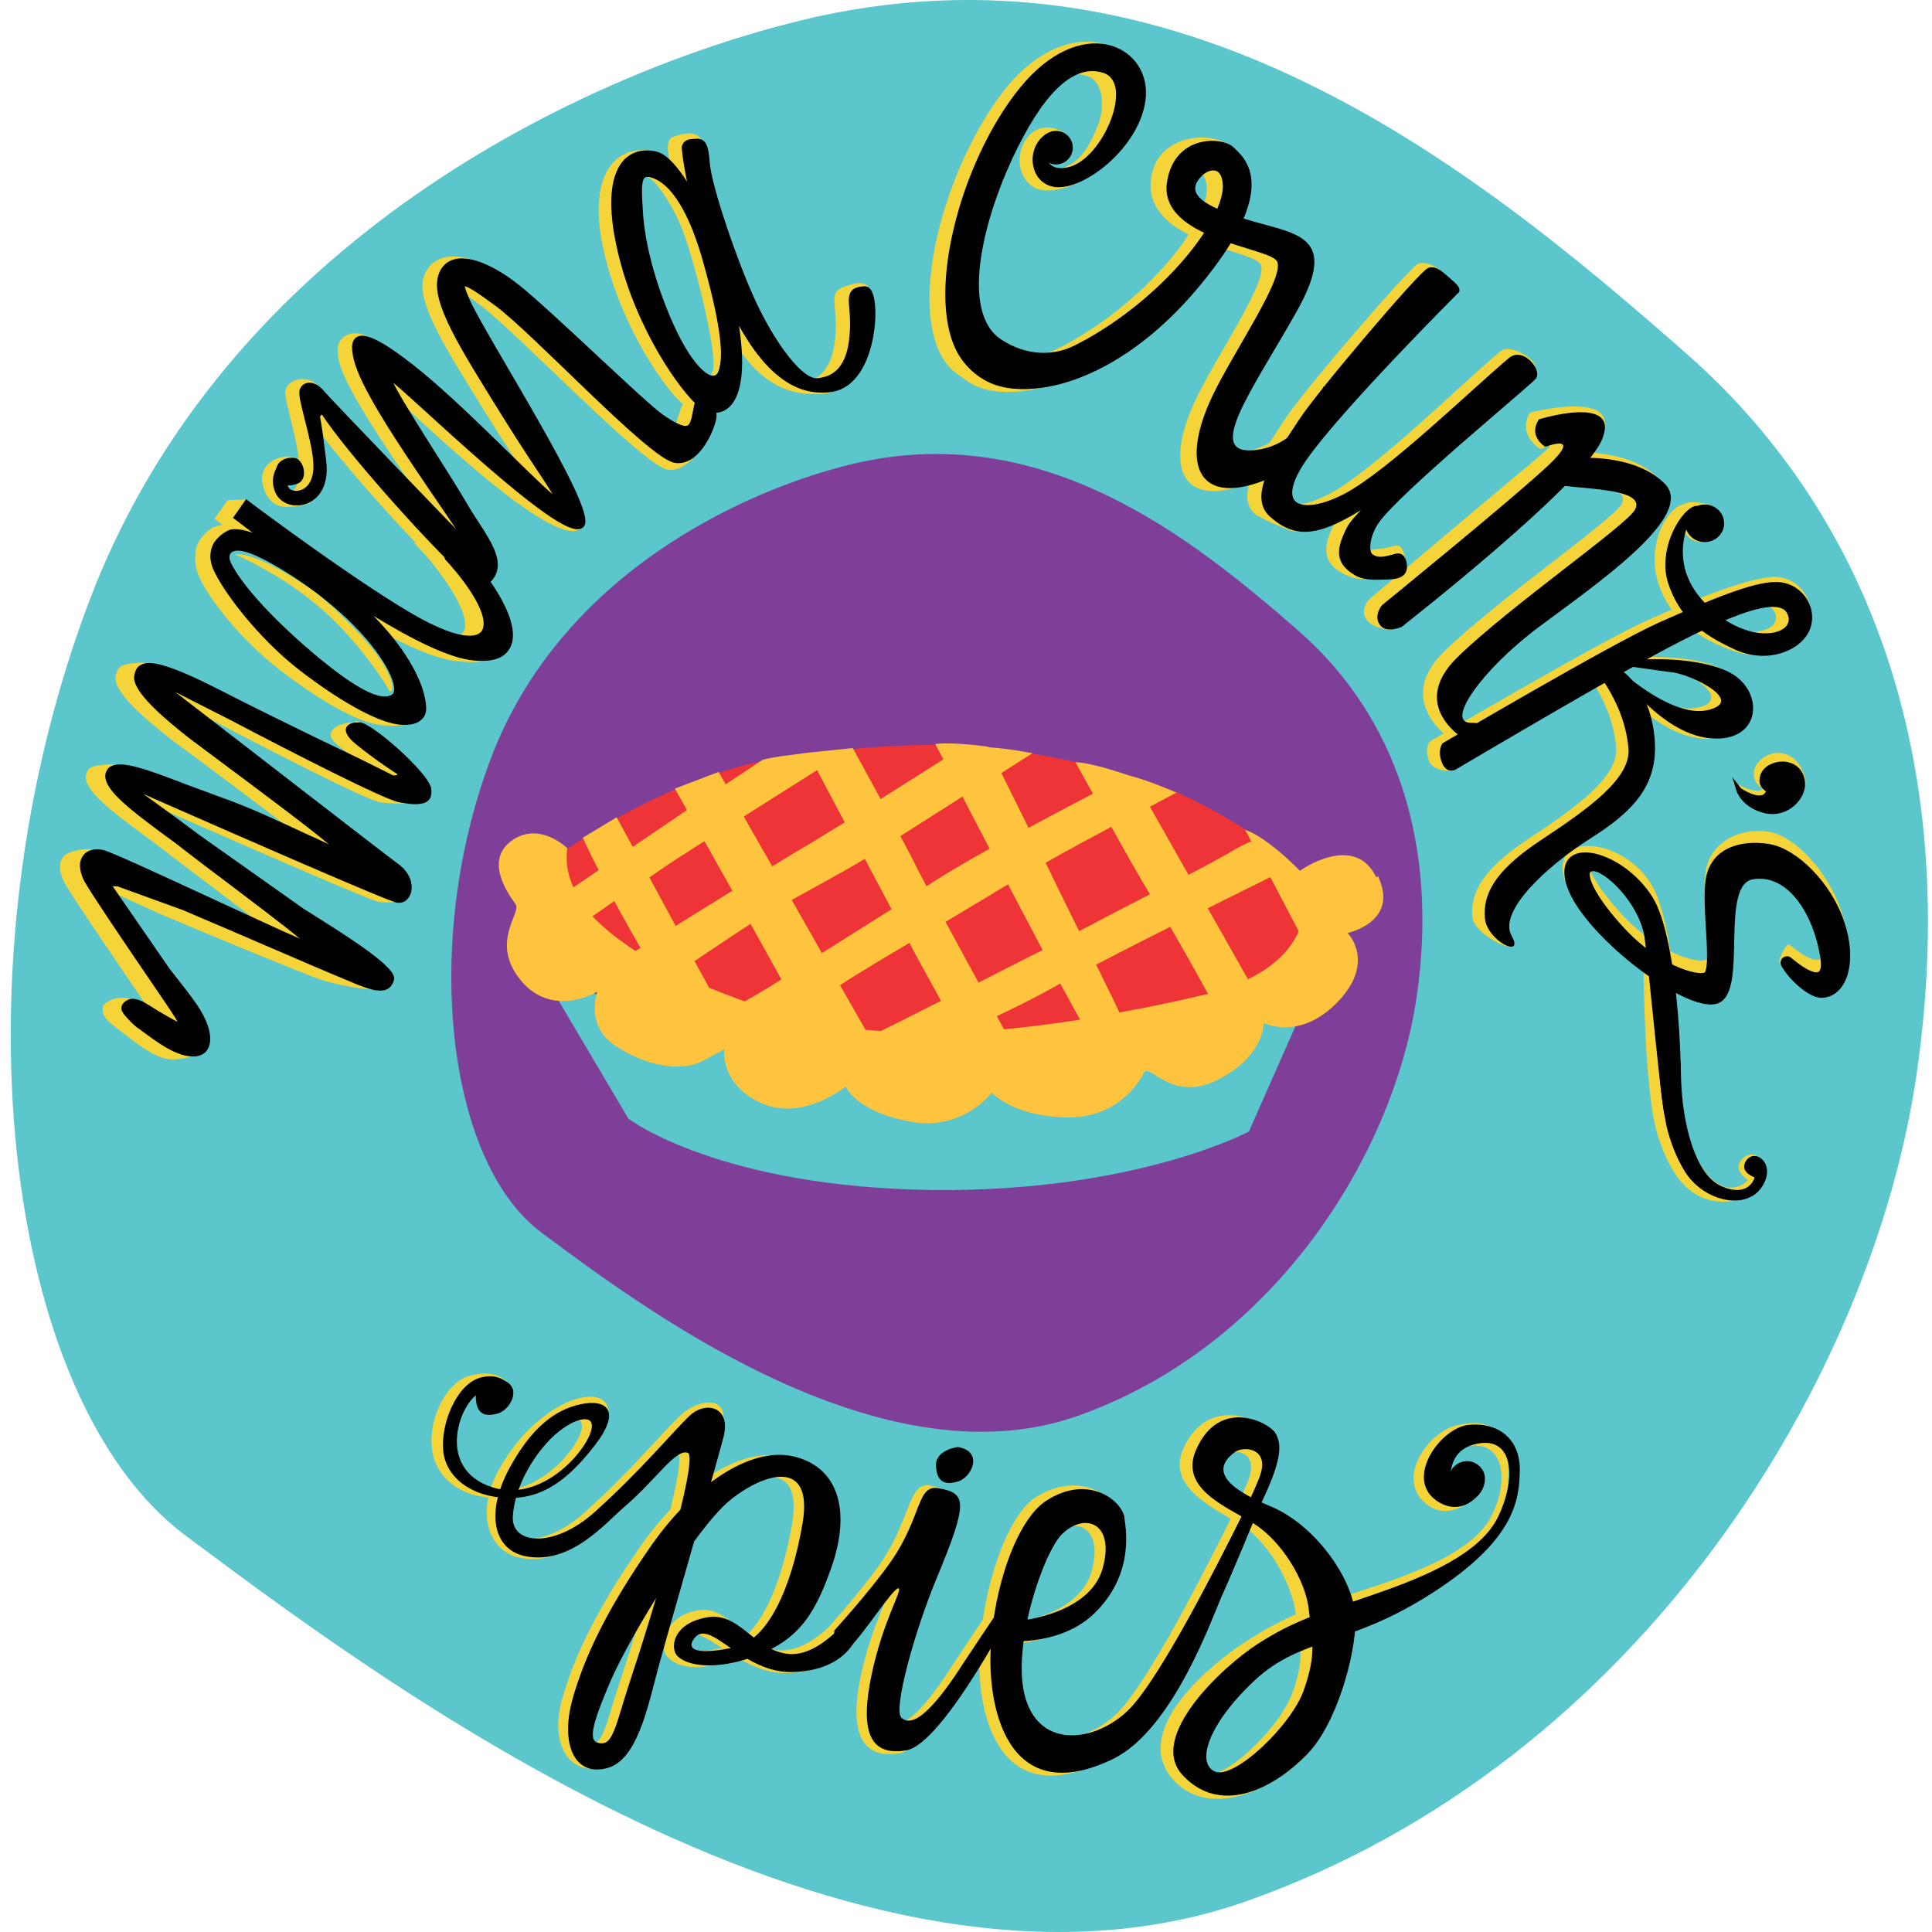
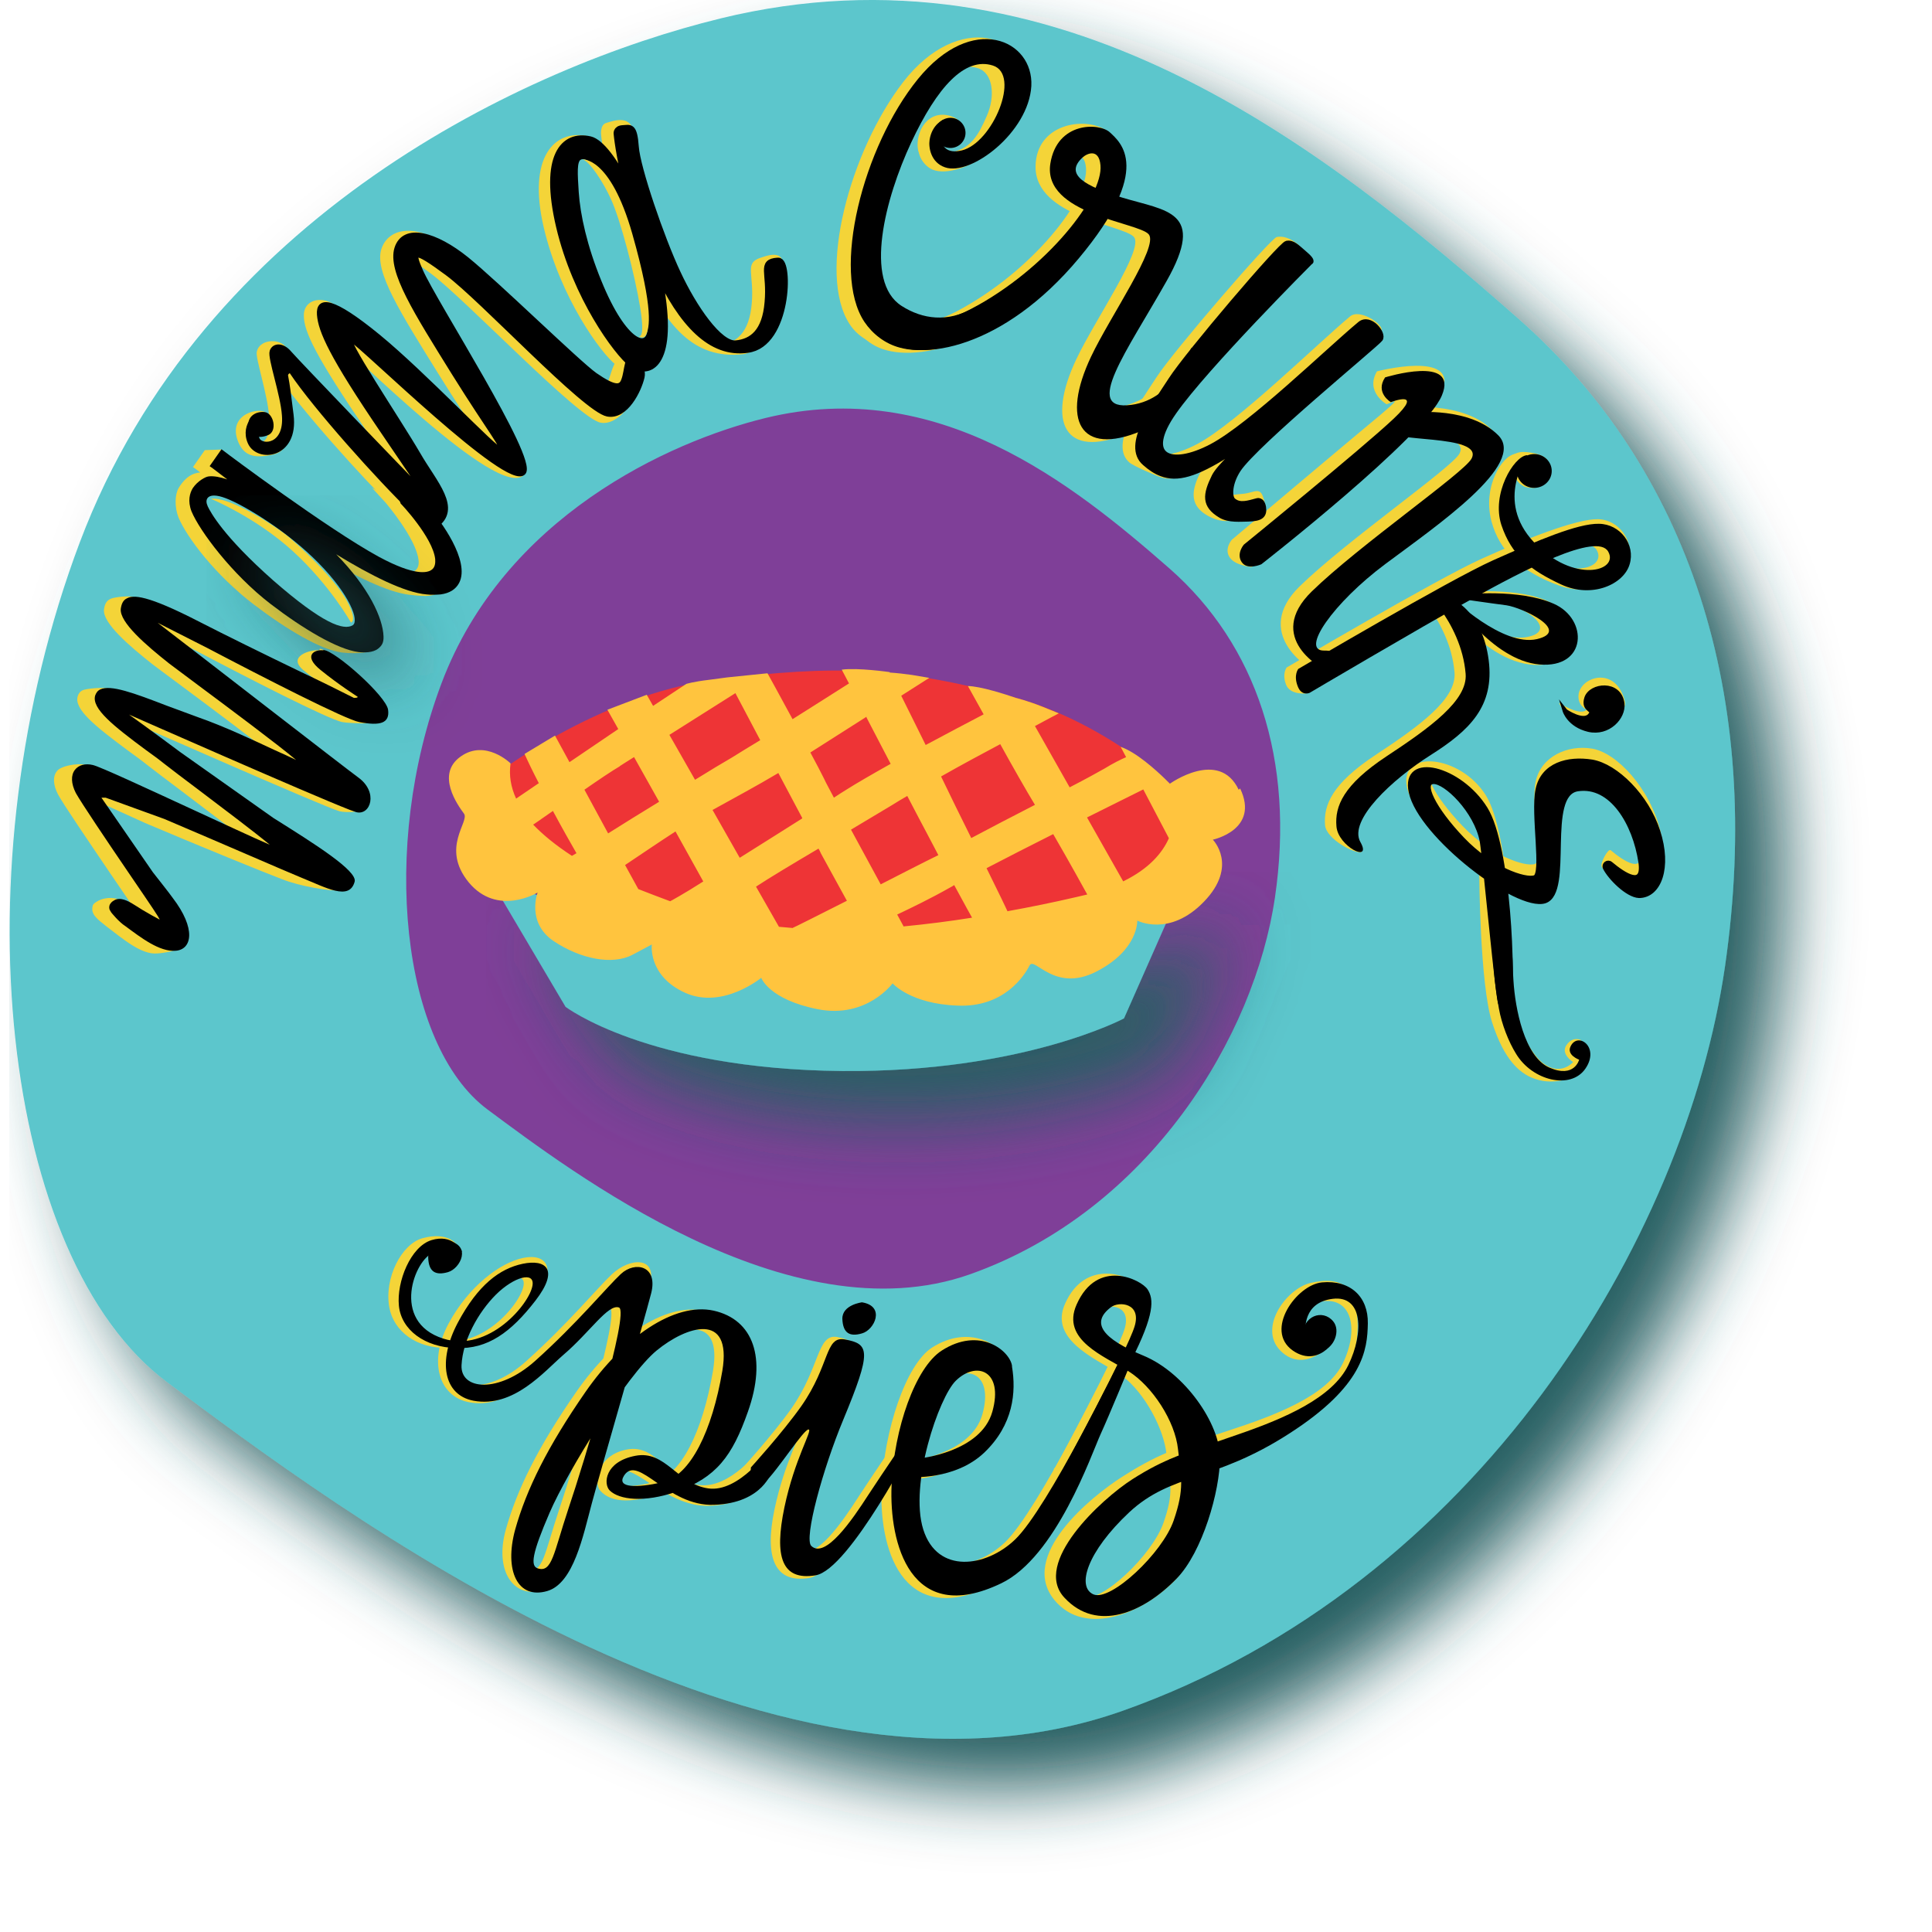
- <svg xmlns="http://www.w3.org/2000/svg" id="svg2" viewBox="0 0 720 720">
-   <style id="style4">.st13{fill:#5BC6CC;} .st15{fill:#7F3F98;stroke:#7F3F98;stroke-width:5.806;stroke-miterlimit:10;} .st18{fill:#F4D438;} .st19{stroke:#000000;stroke-width:1.935;stroke-miterlimit:10;} .st20{stroke:#000000;stroke-width:2.903;stroke-miterlimit:10;} .st21{fill:#5BC6CC;stroke:#000000;stroke-width:1.935;stroke-miterlimit:10;} .st22{stroke:#000000;stroke-width:2.149;stroke-miterlimit:10;} .st23{fill:#EE3436;} .st25{fill:#FFC43E;}</style>
+ <svg xmlns="http://www.w3.org/2000/svg" id="svg2" viewBox="0 0 800 800">
+   <filter id="f3" width="200%" height="200%" x="0" y="0">
+     <feOffset result="offOut" in="SourceGraphic" dx="20" dy="20" />
+     <feColorMatrix result="matrixOut" in="offOut" values="0.2 0 0 0 0 0 0.2 0 0 0 0 0 0.2 0 0 0 0 0 1 0" />
+     <feGaussianBlur result="blurOut" in="matrixOut" stdDeviation="15" />
+     <feBlend in="SourceGraphic" in2="blurOut" />
+   </filter>
+   <style id="style4">.st13{fill:#5BC6CC;filter:url(#f3);} .st15{fill:#7F3F98;stroke:#7F3F98;stroke-width:5.806;stroke-miterlimit:10;} .st18{fill:#F4D438;} .st19{stroke:#000000;stroke-width:1.935;stroke-miterlimit:10;} .st20{stroke:#000000;stroke-width:2.903;stroke-miterlimit:10;} .st21{fill:#5BC6CC;stroke:#000000;stroke-width:1.935;stroke-miterlimit:10;} .st22{stroke:#000000;stroke-width:2.149;stroke-miterlimit:10;} .st23{fill:#EE3436;} .st25{fill:#FFC43E;}</style>
  <path id="path6" fill="#5bc6cc" d="M298.3 7.65c-80 19.5-214.24 81.63-265.24 216.87C-17.94 359.77.7 521.38 69.3 572.38c68.64 51 248.63 188.12 395.62 136 147-52.13 233-195.37 249.37-308.24 16.3-112.87-15.4-206.24-85.4-268C547.5 60.4 438-26.46 298.3 7.64z" class="st13" />
  <path id="path8" fill="#7f3f98" stroke="#7f3f98" stroke-width="7.26" stroke-miterlimit="10" d="M317.68 175.9c-39.87 9.75-106.75 40.62-132.12 108-25.38 67.37-16.13 147.86 18.12 173.24 34.25 25.37 123.87 93.74 197.12 67.74s116-97.37 124.25-153.62c8.25-56.24-7.63-102.74-42.5-133.5-40.63-35.6-95.25-78.86-164.87-61.86z" class="st15" />
  <path id="path10" fill="#f4d438" d="M170.8 211.52c-5.12-5.5-8.74-7.62-10.87-6.25l-5.87-3.25 5.5 6c.12.13 12.75 14.88 13.75 23.88.2 1.5 0 3.5-1.6 4.5-1.6 1.12-6.8 2.62-21.8-5.5-20.9-11.38-57.9-44.38-58.4-44.75l-6.7.25-4.9 7 1.4 1c.5.37 2.6 2 5.9 4.5-3-1-2.1-3.38-4.2-3.25-1.3.12-5.3.25-9 6.37-1.6 2.63-1.8 7.88-.1 12.25 3.4 8.13 15.1 23.75 31.3 36.12 13.4 10.2 27.6 18.7 36.4 19.8 6.7.8 12.8-.2 14.8-1.7 1.6-1.3-4.5-2.3-4.6-4.8-.3-7.7-6-20.2-19.6-34 14.3 8.7 28.4 15.6 37.4 16.6 8.9 1.1 9.4 0 11.2-.3 3.7-.5 6.1-2.4 7.5-5.2 4.7-9-13.5-25.9-17-29.6z" class="st18" />
  <path id="path12" fill="#f4d438" d="M256.93 150.4c1.75 1.5 8.38 6.75 7.88 9-1.2 5.5-8.5 17-16.1 15.62-9.3-1.75-56-51.12-70.3-61.75-14.3-10.62-14.5-9-11-1 5.9 13.38 54.7 79 49.5 84.38-10.5 11-73.2-53.25-78.2-55.88-4.7-2.5 19.6 33.63 27.6 47.38 6.8 11.87 17.5 22.62 7.2 29.75-2.6 1.75-6.3-3.25-9.3-6.25-13.8-13.25-40.5-43.13-50.1-57.5-.7-1.13 1.8 3.12 2 4.5.9 4.87 1.4 4.25 2.7 13.87 1.3 10.25-.1 14.63-6.5 15.88-7 1.37-11.2.37-13.6-5.25-5-12 9.3-14.75 11.5-12.13 1.9 2.38-7 6.38-5.1 9.88 1.9 3.5 7.1 4.12 6.3-8.63-.6-8.87-5.6-23.75-5.1-26.5.9-5.12 8.9-5.87 11.9-2.25 3 3.63 45.2 55.38 48.6 58.75 3.4 3.38 7.4 9.13-14.4-22.87s-26.6-42.13-26.6-48.75c-.1-5.63 5.6-8 11.1-5.38 3.9 1.75 5.3 8 13.2 14.38 19.1 15.62 49.1 47.62 50.6 46.75 1.5-.88-3.6-6.63-19.2-31.63-15.5-25-26.6-42.25-23.6-51.62 3.1-9.5 15.6-10.62 28.6-.25 12.9 10.37 46.2 47.62 53.5 52.62 8.4 5.75 10.7 5.25 11.9 2.13 1.5-3.88 2.7-10.88 6-8.25l-.4 1z" class="st18" />
  <path id="path14" fill="#f4d438" d="M314.8 106.77c-6.62 2.25-2.5 6.38-3.5 18.75-1 12.38-6.5 16.63-13.37 17.25-6.88.63-17.5-14.75-24.25-29.25-6.75-14.37-10.62-48.74-11.25-57.62-.62-8.87-8.37-5.87-11.37-5-2.75.75-2.13 5.13-2.13 5.13s.75 8.62 4.25 22c-5.37-10.88-5.5-20.75-9.75-21.63-13.87-3-25.12 8.63-18.25 37.88 6.88 29.24 23.75 52 29.75 56.74 6 4.75 16.75 2.13 12.63-27.25-.5-3.87-1.25-7.75-2.25-11.75 10.4 22.5 21.7 37 42.5 34.63 10.8-1.25 15.9-27.25 16.2-37.63 0-5.74-7.4-2.87-9.1-2.25z" class="st18" />
  <path id="path16" d="M177.68 211.27c-5.12-5.5-8.75-7.62-10.87-6.25l-1.7 1.13.8 2.37c.2.13 13.3 14 14.3 23 .1 1.5 0 3.5-1.6 4.5-1.6 1.13-6.8 2.62-21.8-5.5-20.9-11.37-63.2-43-63.6-43.37l-1.5-1.13-4.9 7 1.4 1 5.9 4.5c-3-1-5.6-1.5-7.7-1.25-1.3.13-4.6 1.88-6.6 4.88-1.2 2-2.2 5.25-.5 9.62 3.4 8.13 16.7 26 32.8 38.37 13.4 10.25 27.6 18.75 36.4 19.88 2.4.25 5.9.25 8-1.38 1.6-1.25 2.4-2.5 2.3-5.12-.3-7.63-6-20.13-19.6-34 14.3 8.75 28.4 15.87 37.4 16.62 2.1.25 4.1.13 5.8 0 3.8-.5 6.3-2.12 7.7-4.75 4.8-9.2-8.2-26.4-11.7-30.2z" />
  <path id="path18" stroke="#000" stroke-width="2.42" stroke-miterlimit="10" d="M263.8 150.15c1.76 1.5 2.63 3.75 2.13 6-1.25 5.5-6.75 16.75-14.37 15.37-9.38-1.75-52-47.75-66.38-58.37-14.37-10.62-14.5-9-11-1 5.88 13.37 47.38 77.62 42.63 83.5-6 7.37-66.3-52.25-71.3-55-4.7-2.5 19.6 33.62 27.6 47.37 6.8 11.88 17.5 22.63 7.1 29.75-2.6 1.75-6.3-3.25-9.3-6.25-13.8-13.25-40.5-43.12-50.1-57.5-.7-1.12-2.6.13-2.5 1.5.9 4.88 1.1 6.75 2.3 16.38 2.1 17.12-13.9 18.75-17.1 11.25-3.3-7.5 4.3-13.38 4.7-10.38.4 3-3.4 6-1.5 9.38 1.9 3.37 12 2.75 11-10.13-.6-8.87-6-23.87-5.1-26.5.9-2.62 4.4-2.75 7.3.75 3 3.5 49.9 52.25 53.3 55.63 3.4 3.37 7.4 9.12-14.4-22.88s-26.1-42.12-26.6-48.75c-.5-6.62 5.2-6.62 24.3 9 19.1 15.63 49.1 47.63 50.6 46.75 1.7-.87-3.6-6.62-19.2-31.62-15.5-25-26.6-42.25-23.6-51.62 3.1-9.5 16-5.88 28.9 4.5 12.8 10.37 46 42.87 53.2 48 8.3 5.74 10.7 5.24 11.8 2.12 1.5-3.88 1.1-11 4.4-8.25l1.7 1z" class="st19" />
  <path id="path20" stroke="#000" stroke-width="3.63" stroke-miterlimit="10" d="M321.93 108.15c-7 .5-2.75 4.62-3.88 17-1 12.37-6.5 16.62-13.37 17.25-6.88.62-17.5-14.75-24.25-29.25-6.75-14.37-16.75-43.5-17.37-52.37-.63-8.88-2.25-7.63-5.13-7.5-2.87.12-2.37 2.25-2.37 2.25s.75 8.62 4.25 22c-5.3-10.88-11.2-18.63-15.5-19.63-10.8-2.5-19.5 6.63-12.6 35.88 6.9 29.24 23.8 52 29.8 56.74 6 4.75 16.8 2.13 12.7-27.25-.5-3.87-1.2-7.75-2.2-11.75 10.4 22.5 22.5 35.25 37.5 33.13 16.8-2.13 17.5-36.88 12.7-36.5z" class="st20" />
  <path id="path22" fill="#5bc6cc" d="M85.94 209.52c1.25 2.63 6.5 12.5 27.12 30.75 20.75 18.12 29.25 20.87 33 18.62 2.75-1.8-1.12-12.5-14.12-25.7-13-13.3-31-24.1-38.5-26.9-7.63-2.9-8.75.6-7.5 3.1z" class="st13" />
-   <path id="path24" fill="#f4d438" d="M132.3 269.27c-3.74-.38-13.74 2.5-6.5 8.37 7.5 6.13 15.4 11.13 15.4 11.13.24.37-.4.5-1.5.5-5.5-2.75-13.4-6.63-22.26-10.88-14.74-7.2-31.64-15.4-42.14-20.8-13.24-6.8-16.6-9.9-20.86-10.5-2.5-.4-7.88.3-8.88 1-1.5.7-2.25 2.2-2.5 4.3-.62 5.6 10.5 15.1 20.13 22.7 1.6 1.2 6.1 4.6 11.8 8.8 12.1 9 32.9 24.5 40.6 31-2.5-1.1-5.8-2.6-9.2-4.1-8.6-4-20.6-9.6-31.5-13.5-4.5-1.6-8.9-3.3-13-4.8-9.1-3.5-12.8-6.8-17.9-7.5-2.5-.4-8.3.2-9.7.8-1.1.5-1.8 1.4-2.1 2.5-1.7 5.4 7.6 12.7 20.8 22.5 2.7 2 5.4 3.9 7.5 5.6 3 2.3 8.4 6.5 14.6 11.1 9.5 7.2 22.8 17.2 29.3 22.6-7-3-20.3-9.1-32.3-14.6-19.5-9-33.8-18-36.9-18.8-3.3-.8-10.1.5-11.6 2.6-1.8 2.2-1.6 5.7.4 9.6 2.2 4.1 12.5 19.2 21.5 32.5 5.5 8.1 10.4 15.2 12.4 18.3.3.6.7 1.1.8 1.5-1.6-.8-4.9-2.6-7.1-4-1.5-1-.3-3.4-1.6-4.3-3.3-1.9-7.5-.9-9.3.1-1.4.8-2 1.2-2.3 2-.1.6-.3 1.2-.1 2.3.3.9.4 1.4 1.5 2.6 1 1.1 1.6 1.6 4.4 3.8 6.5 4.9 14.4 11.8 21 11.1 2.1-.1 9-1.1 9.9-2.9 2-3.88-4.6-11.2-11.4-20-2.1-2.88-5-6.5-8.3-10.6l-21-31.4h1.7l24 10.9c22.6 9.6 50.6 21 56.8 23.33 7.1 2.86 20.2 5.1 24.5 4.6 2-.27-2.4-1.27-1.7-3.77 1.3-4.5-16.5-15.63-33.6-26.4l-38.4-27.5c-11.6-8.73-21.1-15.5-21.1-15.5s88.4 39 94 40.4c2.9.73 10.9.5 11.5-2.4.6-3-6.4-8.75-10.8-11.9-4.5-3.25-71.9-55.4-83-64L79 268.3c23.3 12.3 57.2 29.7 62.8 30.7 3.3.6 11.9.6 13.8.35 3.3-.4-1.4-2-1.9-5.5-.7-5.9-16.3-24.8-21.3-25.2z" class="st18" />
+   <path id="path24" fill="#f4d438" d="M132.3 269.27c-3.74-.38-13.74 2.5-6.5 8.37 7.5 6.13 15.4 11.13 15.4 11.13.24.37-.4.5-1.5.5-5.5-2.75-13.4-6.63-22.26-10.88-14.74-7.2-31.64-15.4-42.14-20.8-13.24-6.8-16.6-9.9-20.86-10.5-2.5-.4-7.88.3-8.88 1-1.5.7-2.25 2.2-2.5 4.3-.62 5.6 10.5 15.1 20.13 22.7 1.6 1.2 6.1 4.6 11.8 8.8 12.1 9 32.9 24.5 40.6 31-2.5-1.1-5.8-2.6-9.2-4.1-8.6-4-20.6-9.6-31.5-13.5-4.5-1.6-8.9-3.3-13-4.8-9.1-3.5-12.8-6.8-17.9-7.5-2.5-.4-8.3.2-9.7.8-1.1.5-1.8 1.4-2.1 2.5-1.7 5.4 7.6 12.7 20.8 22.5 2.7 2 5.4 3.9 7.5 5.6 3 2.3 8.4 6.5 14.6 11.1 9.5 7.2 22.8 17.2 29.3 22.6-7-3-20.3-9.1-32.3-14.6-19.5-9-33.8-18-36.9-18.8-3.3-.8-10.1.5-11.6 2.6-1.8 2.2-1.6 5.7.4 9.6 2.2 4.1 12.5 19.2 21.5 32.5 5.5 8.1 10.4 15.2 12.4 18.3.3.6.7 1.1.8 1.5-1.6-.8-4.9-2.6-7.1-4-1.5-1-.3-3.4-1.6-4.3-3.3-1.9-7.5-.9-9.3.1-1.4.8-2 1.2-2.3 2-.1.6-.3 1.2-.1 2.3.3.9.4 1.4 1.5 2.6 1 1.1 1.6 1.6 4.4 3.8 6.5 4.9 14.4 11.8 21 11.1 2.1-.1 9-1.1 9.9-2.9 2-3.9-4.6-11.2-11.4-20-2.1-2.9-5-6.5-8.3-10.6l-21-31.4h1.7l24 10.9c22.6 9.6 50.6 21 56.8 23.3 7.1 2.86 20.2 5.1 24.5 4.6 2-.27-2.4-1.27-1.7-3.77 1.3-4.5-16.5-15.63-33.6-26.4l-38.4-27.5c-11.6-8.73-21.1-15.5-21.1-15.5s88.4 39 94 40.4c2.9.73 10.9.5 11.5-2.4.6-3-6.4-8.75-10.8-11.9-4.5-3.25-71.9-55.4-83-64L79 268.3c23.3 12.3 57.2 29.7 62.8 30.7 3.3.6 11.9.6 13.8.35 3.3-.4-1.4-2-1.9-5.5-.7-5.9-16.3-24.8-21.3-25.2z" class="st18" />
  <path id="path26" d="M133.8 269.27c-3.74-.38-8.36 2.25-1.1 8.12 7.5 6.1 15.36 11.1 15.36 11.1.25.3-.37.5-1.5.5-5.5-2.8-13.37-6.7-22.25-10.9-14.7-7.1-31.6-15.4-42.1-20.8-21.4-11-27-11-29.7-9.5-1.5.7-2.2 2.2-2.5 4.3-.6 5.6 10.5 15.1 20.1 22.7l11.9 8.9c12.1 9 32.9 24.5 40.6 31-2.5-1.2-5.7-2.7-9.1-4.2-8.6-4-20.6-9.7-31.5-13.5l-13-4.8c-13.5-5.2-23.2-8.8-27.5-6.7-1.1.5-1.7 1.4-2.1 2.5-1.6 5.4 7.7 12.7 20.9 22.5 2.8 2 5.4 3.9 7.5 5.6 3 2.3 8.4 6.5 14.6 11.1 9.5 7.2 22.8 17.2 29.3 22.6-7-3-20.2-9.2-32.2-14.7-19.5-9-37.8-17.5-41-18.3-3.2-.8-6 0-7.5 2-1.7 2.2-1.6 5.7.4 9.6 2.3 4.1 12.5 19.3 21.5 32.5 5.5 8.1 10.4 15.2 12.4 18.4.3.6.7 1.1.8 1.5-1.6-.8-4.9-2.7-7.1-4-1.5-1-3.1-1.9-4.5-2.8-3.2-1.9-5.6-2.2-7.2-1.2-1.2.7-1.3 1-1.8 1.7-.2.4-.4 1.2-.2 1.9 0 .2.3.7.8 1.5.1.1 3.1 3.9 5.8 5.6 6.5 4.8 14.1 10.7 20.8 10.2 6.8-.5 8.6-9.1-1.2-21.9-2.1-2.9-5-6.5-8.2-10.6L42 330.3h1.75L68 339.1c22.65 9.6 50.5 21.76 56.65 24.26 10.5 4.24 20 9.73 22.2 1.74 1.23-4.5-16.5-15.63-33.65-26.4l-38.6-27.3c-11.65-8.72-21.15-15.5-21.15-15.5s75.13 33.15 91.26 39.4l2.8 1c5.9 1.5 9.3-8.27.8-14.4-4.5-3.24-71.7-55.37-83-64L86 268.4c23.3 12.24 57.2 29.6 62.8 30.6 8.63 1.64 12.63.5 11.9-5.1s-21.8-24.38-26.7-24.75z" />
  <path id="path28" fill="#5bc6cc" stroke="#000" stroke-width="2.42" stroke-miterlimit="10" d="M239.8 65.4c-2 1.38-1.62 6.5-1.12 14.25.63 9.5 3.5 22.5 9.38 36.87 10.62 26.25 21.25 29.75 21.12 18.38-.12-11.38-4.12-29-8.75-44-4.62-15-15.87-28.62-20.62-25.5z" class="st21" />
  <path id="path30" fill="#f4d438" d="M514.3 204.52c-3.88.25-6.38 1.25-9-1.25-1.63-1.62-2.13-4.5 1.5-10 7.25-10.87 63.5-54.12 65.12-56.25 1.62-2.25-8.75-9.5-12.88-6-13.25 11-47 44.25-63.37 52.88-17.12 9-28.62 4.25-15.5-14.38 13.13-18.75 56.38-62 56.38-62s4.62-3.12 1.12-6.12-6.62-3.75-9-3.25c-2.5.5-43 47.5-49.75 58s-19.87 27.87-11.25 35.37c1.75 1.5 11.63 5.75 13.5 6.25 7.38 1.63 6.88-1.5 21-10.5 18-11.37 26.38-20.25 26.38-20.25s-28 21.63-31.88 29.38c-3.75 7.62-3.5 13.25 3.38 17.12 6.25 3.5 10.25 1.88 13.25 1.75 5.25-.12 11-3.75 10.37-7.12-1.62-7.63-3.75-4-9.37-3.63z" class="st18" />
  <path id="path32" fill="#f4d438" d="M382.8 51.78s-6.75 10.75 1.5 17.37c8.88 7.25 37.75-7.87 40.25-29.75 2.87-26.25-27.87-34.75-50.5-5.5-22 28.38-36 79.62-22.12 100.5 13.87 20.87 59.5 4.12 71.5-12.63 12-16.74 1.12-8.87-8.76-.62-9.87 8.25-31.74 16.75-47.5 6.62-15.74-10.12-6.74-44.62 4-67.62 10.76-23 22.26-35.62 33.88-31.87 6.12 2 7.25 11.5 3.5 19.87-3.25 7.38-6.62 14.25-16.37 15.13-12.88 1.37-9.38-11.5-9.38-11.5z" class="st18" />
  <path id="path34" fill="#f4d438" d="M351.8 117.77s12.88 27.75 44.38 11.13c31.5-16.63 54.74-46.75 53.5-59.5-.63-7-5.5-5-7.5-3.12-7.5 7 1.12 11.75 16.37 16.5 18.5 5.62 35 5.5 18.5 34.62-16.5 29.25-35 54-14.63 51.25 18.38-2.38 38-27.13 38-27.13s-8.37 27.38-34.12 38.13c-25.25 10.5-33.13-4.5-20.63-30.88 7.88-16.62 28.13-45.62 23.88-50.62s-41-8.25-40.75-29.25c.25-17.75 20.37-20.75 29.12-15 5 3.25 13.88 17-17.37 54.25s-65.5 43.12-79.37 34.37c-13.88-8.62-9.38-24.75-9.38-24.75z" class="st18" />
  <path id="path36" d="M357.8 116.77s12.88 27.75 44.38 11.13c31.5-16.63 54.74-46.75 53.5-59.5-.63-7-5.5-5-7.5-3.12-7.5 7 1.12 11.75 16.37 16.5 18.5 5.62 35 5.5 18.5 34.62-16.5 29.25-35 54-14.63 51.25 18.38-2.38 24.88-23.75 24.88-23.75s4.75 23.87-20.88 34.62c-25.25 10.5-33.12-4.5-20.62-30.87 7.87-16.63 28.12-45.62 23.87-50.62s-44-8.25-40.75-29.25c2.75-17.5 20.25-17 24.63-13 4.37 4.12 18.25 15-12.88 52.24-31.12 37.25-65.5 43.13-79.37 34.38-14-8.5-9.5-24.63-9.5-24.63z" />
  <path id="path38" fill="#f4d438" d="M389.3 53.65c-1.12 1.75-2.5 5.13-2.37 10.5 0 2.13-4 1.38-5.13.63-2.87-1.88-2.12-8.88.38-12.63 4.25-6.5 11.12-4.87 14-2.87 2.87 2-4.88 1.5-6.88 4.37z" class="st18" />
  <circle id="circle40" cx="393.55" cy="55.03" r="6.25" />
  <path id="path42" d="M390.68 49.53s-4.75 1.87-5.75 8.37c-.5 3.13.5 9.38 6.37 11.38 10.75 3.75 34.62-14.5 35.75-33.63 1-19.12-24.37-30.75-47-2.87-22.62 27.87-36 79.62-22.12 100.5 3.37 5 8.5 9 14.5 10.62 19.37 5.37 47.87-10.5 57-23.25 12-16.75 1.12-8.88-8.76-.63-4.37 3.63-11.12 3.88-17.87 7.63-10.37 5.87-20.75 4.62-29.5-1-15.75-10.13-6.75-44.62 4-67.62 10.75-23 22.25-35.63 33.87-31.88 11.63 3.75-.12 32-12.87 35.13-12.75 3-7.62-12.75-7.62-12.75z" />
  <path id="path44" fill="#f4d438" d="M570.17 153.77s34-8.87 27 8.25c-7.13 17.13-78.87 72.75-78.87 72.75s-6.88-.5-9.13-4c-2.37-3.5.88-7.25.88-7.25s48.12-40.62 62-52.12c6.37-5.38 6.12-5.63 4.62-5l-2.5 1s-9-5.13-4-13.63z" class="st18" />
  <path id="path46" fill="#f4d438" d="M581.04 168.65s24.88-2.63 36.63 9.25c11.75 11.87-27.38 37.37-49 53.5-21.63 16.12-33 29.37-25.38 35.87 6 5.12 6.8 11.75 2.3 10.75-4.6-1-26.9-16.25-7.4-35.25s62.7-48.87 66.1-54.87c5.9-10.63-37.4-6.5-31.5-11.75.7-.63 8.1-7.5 8.1-7.5z" class="st18" />
  <path id="path48" stroke="#000" stroke-width="2.69" stroke-miterlimit="10" d="M520.42 207.4c-3.37.87-7.12 2.25-9.87-.25-1.63-1.63-1.38-7.25 2.25-12.75 7.25-10.88 57.12-51.75 58.74-54 1.63-2.25-4.25-9.63-8.37-6.25-13.25 11-45.12 42.12-61.5 50.75-17.12 9-28.62 4.25-15.5-14.38 13.13-18.75 56.37-62 56.37-62s1.5-.25-2-3.24c-3.5-3-5.24-5-7.74-4.5s-41.13 45.87-47.88 56.37-19.5 27.25-10.87 34.62c2.25 2 4.5 3.5 6.87 4.38 6.5 2.5 14.13.37 27.38-8 18-11.38 26.37-20.25 26.37-20.25s-28 21.62-31.87 29.37c-3.75 7.63-4.25 12 2.62 16.13 3.5 2.12 8.38 1.5 11.5 1.5 5.25-.13 6.75-1.5 6.25-4.88-.62-3.5-2.75-2.62-2.75-2.62z" class="st22" />
  <path id="path50" fill="#f4d438" d="M627.8 188.02s-1.26 4.13-2.76 10.25c-1.75 6.88-3.37 16.38 5.38 25.63 16.5 17.37 35.37 12 30.75 3.87-4.63-8.12-34.88 7.63-56.88 19.87-22.2 12.25-63.5 39.5-63.5 39.5s-6.7.75-8.3-3.75c-1.7-4.5.3-7 .3-7s62.6-36.9 80.7-45c18.1-8.2 39.1-16.5 48.1-16.4 8.8.1 15.2 9.1 12.7 17.4-2.4 8.2-15.4 15-28.9 10-15-5.5-24.4-13.8-27.8-26.5-3.8-14.5 4.5-27.3 9.8-27.9z" class="st18" />
  <path id="path52" fill="#f4d438" d="M601.67 245.52s24.5-3 38.87 3.25c14.38 6.37 13.63 24.5-.75 26.37-23.3 3-43.4-28.37-43.4-28.37s20.7 19.12 35.2 17.12c12.2-1.8 4.5-10.5-8.2-14-6.6-1.8-23.1-2.7-23.1-2.7l1.2-1.8z" class="st18" />
  <path id="path54" fill="#f4d438" d="M597.8 248.14s11.37 5.25 13.87 24.5-8 29.25-24 39.38c-16 10.12-34.13 27-29.13 36 1.38 2.37 5.88 4.37 5.13 4.75-2.25 1-14.5-5.13-15-11.13-.63-8.25 2.87-17.12 20.87-29 18-11.87 33.63-23.12 32.75-34.12-.9-11.13-6-20.63-10.5-26.88s6-3.5 6-3.5z" class="st18" />
  <path id="path56" fill="#f4d438" d="M622.04 410.5c.5.76 2.75.4 2.88-.24 2.12-10.25.12-65.24-9.63-80.87-10.5-16.9-36-19.4-32.7-3.4 3.8 18 45.8 45.3 57.2 41.6 11.1-3.6-.5-44.3 13.6-46.4 14.1-2.2 23.7 14.2 26.1 30.2 1.6 11-7 5.3-12.5.7-1.1-1-4.4 5.3-3.8 6.7 2 4 10.7 6.4 15.5 6.5 8.4 0 12.5-5.5 8.9-20.9-4.3-18.1-18.3-32.8-28.4-34.4-10.1-1.7-21.1 3.3-23.3 13.6-2.2 10.2 3.6 33-.4 34.2-4 1.2-18-3.3-30-15.9s-17.2-23.5-12-23.8c5.1-.3 17.8 12 20.2 24.6 1.7 8.7 7 66.5 8 67.4z" class="st18" />
  <path id="path58" fill="#f4d438" d="M641.17 192.27c0 3.88-2.13 9.75-6.13 9.75-2 0-4.75 0-7-3.25-1.87-2.62-6.37-1.75-6.37-3.75 0-3.87 4.87-7.87 8.87-7.87 3.88 0 10.63 1.25 10.63 5.12z" class="st18" />
  <path id="path60" d="M632.54 188.65s-13.75 18.5 2.63 35.87c16.5 17.37 35.37 12 30.75 3.88-4.63-8.13-34.88 7.62-56.88 19.87-22.12 12.25-66.75 38.62-66.75 38.62s-3.4 1.6-5-2.9c-1.7-4.5.3-7 .3-7s62.6-36.9 80.7-45c18.2-8.1 35-15.3 43.8-15.1 8.8.1 15.2 8.6 12.7 16.8-2.4 8.2-15.5 14.3-28.4 8.3-12.9-6-20.5-12.1-24.7-24.6-4.2-12.9 5.1-28.3 10.5-28.9z" />
  <path id="path62" d="M606.42 246.14s22.62-2.5 37 3.88c14.37 6.37 13.75 26.87-6 25.12s-36.25-27.62-36.25-27.62 21 20.37 35.25 17.12c14.25-3.37-5.88-13-12.63-14-6.8-.87-18.7-2.62-18.7-2.62l1.2-1.88z" />
  <path id="path64" d="M602.54 248.77s11.38 5.25 13.88 24.5-8 29.25-24 39.37c-16 10.13-34.13 27-29.13 36 5.1 9-9.3 1.88-9.9-6.5-.7-8.25 2.8-17.12 20.8-29 18-11.87 33.6-23.12 32.7-34.12-.9-11.13-6-20.63-10.5-26.88s6-3.37 6-3.37z" />
  <ellipse id="ellipse66" cx="635.29" cy="195.02" ry="7" rx="7.25" />
  <path id="path68" d="M573.54 156.27s30.63-9.5 23.5 7.5c-7.12 17.13-74.74 69.88-74.74 69.88s-5.75 2.62-8.13-.88c-2.37-3.5.88-7.25.88-7.25s48.87-39.75 62-52.12c13.12-12.38-1.13-6.88-1.13-6.88s-6.63-3.87-2.38-10.25z" />
  <path id="path70" d="M586.04 170.77s22.63-2.37 34.38 9.5c11.75 11.88-25.13 37.13-46.75 53.25-21.63 16.12-35.37 36-25.38 35.87 10-.2 7.8 10 3.3 9-4.7-1-27.9-14.5-8.4-33.5s62.7-48.9 66.1-54.9c5.8-10.6-37.4-6.5-31.5-11.8.7-.6 8.1-7.5 8.1-7.5z" />
  <path id="path72" fill="#f4d438" d="M645.67 291.14s9.37 6 11.5 2.38c1.25-2.13 1.12 2.25-2-1-1.88-1.88-2-5.13-.75-7.25 3.25-6 15.12-8 18.37 5 1.3 5.62-9 9.87-17 8-8.2-1.88-10.2-7.13-10.2-7.13z" class="st18" />
  <path id="path74" stroke="#000" stroke-width="2.42" stroke-miterlimit="10" d="M648.17 294.52s7.25 5 10.12 1.87c2.8-3-3-1.9-1.3-7.3s13.5-6.8 14.7 2.2c.7 5.7-5.8 12.7-13.9 10.8-8-1.9-9.8-7.8-9.8-7.8z" class="st19" />
  <path id="path76" d="M109.7 170.65c-3.76-.5-7.4 1.87-6.76 5.75.75 4.5 4.25 5.37 8.12 3.75 3.88-1.63 2.25-9-1.37-9.5z" />
  <path id="path78" fill="#f4d438" d="M189.43 515.76s-3.5-6.13-14.62-3c-8.6 2.5-15.8 16.5-13.6 28.62 1.8 9.88 11.3 17.13 24.3 16.75 15.3-.5 25.5-6.75 35.7-20 10.1-13.12 4.9-19.25-4.6-17.25s-22.5 11.62-30.9 27.25c-8.4 15.63-4 30.13 8.5 32.5 16.6 3.13 27.3-12.37 35.1-19.25 11.2-9.5 18.7-21.37 23.2-19.75 4.5 1.63-14.5 64.25-21 83.5-6.1 18.25-6.7 26.5-12.7 24.5-3-1-2.4-6 5-23.12 7.4-17.1 32-57 44.3-67.1 12.3-10.1 31.3-16.3 27.1 8.4-4.2 24.6-13.1 43.5-25 46.1-10.3 2.3-19 2.4-15.7-2.8 5.9-9.1 19.9 13.2 39.3 12.4 20.3-.7 21.8-14.4 21.8-14.4l-.8-9.2s-12.5 16.8-25.4 15c-12.9-1.7-17.3-17.1-29.8-14.7-12.7 2.4-13.7 14.2-11.1 17 4.8 5.5 14.3 5.2 27.5.5 16.6-5.8 23.3-14.7 29.8-33.2 7.9-22.2 2.1-38.1-14.2-41.7-16.4-3.6-37.5 11.2-53.1 33.7s-24.4 40.1-29.1 57 3.2 28.6 15.4 25c10.9-3.2 12.8-22.4 16.5-36.1 3.8-13.7 24.7-79 27.8-90.6 3.1-11.6-8.2-11.2-15.7-4.2-5.7 5.3-18.2 20.5-35.5 36-15.2 13.7-31 12.2-30.5 1.8.5-10.3 6.8-21.8 14.3-29.3 7.4-7.4 16-9.7 15.1-3.9-1.1 7.7-18.1 28-36.8 22.2-22.2-7-11.7-33.1-4.2-35.5 7.5-2.4 14.4-2.5 14.4-2.5z" class="st18" />
  <path id="path80" fill="#f4d438" d="M306.8 608.63s13-14.25 20.88-25.37c12-17.13 10.62-31.13 19-29.63 10.25 1.88 10.37 6.5-1.63 35.13-8.5 20.37-16.37 49.24-13.25 52.24 5.75 5.5 16.88-10.62 23.63-21.12 6.75-10.37 15.12-22.5 15.12-22.5l4.88-.87s-26.38 54.7-40.38 56.9c-14 2.3-18.62-8-14.37-28.3 4.25-20.3 11.87-32.2 10-32.3-2-.1-13 16.5-18 21.5s-5.88-5.5-5.88-5.5" class="st18" />
  <path id="path82" fill="#f4d438" d="M437.05 607.63s25.62-47.5 28.62-57.37c3-9.88-6.5-10.5-9.75-8-8.62 6.5-3.5 13.12 13.5 20.12 17.13 7.13 31.63 28.25 31.63 42.13 0 13.9-3.75 38.8-14.5 49.8-13.63 14-37.25 23.5-49.88 8.3-15.12-18.3 15-42.8 28-51.1 13.5-8.6 21.25-11.7 43.63-19 19.62-6.4 41.24-14.5 47.74-28 6.63-13.6 4-27.2-8.25-25.7-12.4 1.5-11.5 12.5-11.3 15.2.2 2.6 8.8 7.6 13.1 3.4 4.3-4.2-7.5 12-18.4 2.8-11.2-9.4 1.3-26.7 11.6-29 6.4-1.5 12-1.1 15.2 2.3 2.8 3 4.2 10.4 4.2 15.5-.3 11.1-1.8 25.9-32.6 45.6-30.9 19.9-48.7 16.1-66.2 32.5s-21.9 30.9-14.8 34c7.2 3 28.6-17.2 33.2-30.6 4.4-12.6 2.7-16.2 1.6-26.2-.2-.6-.2-1.4-.3-2-.2-.6-.2-1.2-.3-1.9-1.9-11.3-10.4-25.8-19.7-31.8-10.1-6.3-28.6-14.1-22.1-28.7 8.6-19.5 27.7-11.4 30.2-7.5 2.5 3.9 2.7 12.4-7 31.7-9.8 19.3-19.3 44.3-23.8 52.7-3.6 6.9-4-8.7-4-8.7z" class="st18" />
  <path id="path84" fill="#f4d438" d="M416.55 563.76c-1-6.25-14.75-15.88-30.62-5.75-10.88 7-19.88 34.5-20.88 58.2-1 23.6 7.63 58.6 45.38 40.5 22.74-10.9 37.37-53.3 41.12-61.6 3.75-8.2 12.62-29.8 12.62-29.8l-4.5-1.2s-29.87 61.5-43.5 74.5c-11.87 11.4-32.12 14.5-38-4.2-5.87-18.7 6.5-54.8 13.5-61.6 8.5-8.3 19.88-4.2 15.13 12.8-4.75 16.9-30.25 19.4-30.25 19.4l-3.62 7.6s18.37 1.4 30.5-10.1c12.12-11.6 14.74-27.7 13.12-38.3z" class="st18" />
  <path id="path86" d="M190.8 517.38s-3.5-6.5-12.12-3.87-14.5 17.2-13.5 27.2 10.75 17.2 23.75 17.5c13 .5 22.63-6.5 32.75-19.6 10.13-13.1 4.25-17.3-5.25-15.3s-18.5 8.7-26.87 24.4c-8.38 15.8-6 29.9 6.5 32.3 16.62 3.1 29.25-12.1 37.12-18.9 11.13-9.5 18.63-21.3 23.13-19.7 4.5 1.7-14.5 64.3-21 83.5-6.1 18.3-6.7 26.5-12.7 24.5-3-1-2.4-6 5-23.1s32-57 44.3-67.1c12.3-10.1 31.3-16.3 27.2 8.4-4.2 24.7-13.1 43.5-25 46.2-10.3 2.3-19 2.4-15.7-2.8 5.9-9.1 17.9 12.9 37.3 12.1 20.4-.7 23.9-14 23.9-14l-.8-9.2s-12.8 18.3-25.6 16.4c-12.9-1.9-17.6-15.9-30.1-13.5-12.7 2.4-13.4 11.7-10.6 14.4 3.9 3.8 14.2 5.1 27.5.5 16.6-5.9 23.2-14.7 29.7-33.2 7.9-22.3 2.2-38.1-14.2-41.8-16.3-3.6-37.5 11.2-53.1 33.7-15.6 22.5-24.4 40.2-29.1 57-4.6 16.9 1 29 13.3 25.4 10.9-3.2 14.8-22.7 18.5-36.5s21.5-75 24.5-86.7c3-11.6-6.7-13.5-12.5-8.1-5.7 5.3-18.2 20.5-35.5 36-15.2 13.6-31 12.1-30.5 1.8s6.8-21.8 14.3-29.3c7.4-7.3 16-9.7 15.1-3.8-1.1 7.6-18.1 28-36.9 22.1-22.2-7-11.7-33.2-4.2-35.5 7.9-2.8 12-.5 12-.5z" />
  <path id="path88" d="M310.93 607.63s13-14.25 20.87-25.37c12-17.13 9.75-29.13 18-27.63 10.25 1.88 11.25 4.63-.62 33.25-8.5 20.38-16.38 49.25-13.25 52.25 5.75 5.5 16.87-10.62 23.62-21.12 6.75-10.3 15.13-22.5 15.13-22.5l4.87-.8s-27.87 54.4-41.87 56.6c-14 2.3-17.13-7.7-12.88-28.1 4.25-20.3 11.88-32.2 10-32.3-2-.1-12.87 17-18 21.8-1.25 1.3-3.75 3.8-4.5 3.7-2.37-.7-1.37-9.5-1.37-9.5" />
  <path id="path90" d="M441.17 606.63s25.63-47.5 28.63-57.37c3-9.75-6.5-10.5-9.75-8-8.63 6.5-3.5 13.12 13.5 20.12 17.12 7.13 31.62 28.25 31.62 42.13 0 13.9-7.25 39.2-18 50.2-13.62 14-32.87 22.4-46.37 7.9-13.5-14.3 15.12-40.8 28.12-49.1 13.5-8.6 21.25-10.7 43.63-18.5 19.5-6.7 39.12-15.2 45.74-28.7 6.6-13.6 6-29-6.4-27.5s-11.5 12.5-11.3 15.2c.2 2.6 6.1 6.6 10.5 2.3 4.3-4.2-3.9 12.2-15.8 3.9-11.9-8.4 1.6-27.2 12.1-28.2 11.8-1.1 19.2 6 19 17s-1.8 25.9-32.7 45.7c-30.9 19.9-48.6 16.2-66.1 32.5-17.5 16.4-21.9 30.9-14.8 34 7.2 3 28.6-17.2 33.2-30.6 4.6-13.3 3.1-18 1.8-29.5-1.2-11.6-10.6-26.1-20.5-32.3-10.1-6.3-28-13-21.5-27.6 8.6-19.5 26.8-10.3 29.4-6.3 2.6 4 3 10.2-6.8 29.5-9.7 19.3-19.2 44.3-23.7 52.7-3.5 6.8-3.9-8.8-3.9-8.8z" />
  <path id="path92" d="M419.05 565.5c-1-6.24-13.37-16.37-29.12-6.24-10.88 7-19.75 32.25-20.75 55.87-1 23.62 7.62 58.62 45.37 40.5 22.75-10.88 37.37-53.37 41.12-61.62 3.75-8.2 12.63-29.8 12.63-29.8l-4.5-1.2s-29.88 61.5-43.5 74.5c-11.87 11.4-32.12 14.5-38-4.2-5.87-18.7 6.5-54.8 13.5-61.6 8.5-8.3 19.87-4.2 15.12 12.8-4.74 16.9-30.24 19.4-30.24 19.4l-3.63 7.7s18.38 1.4 30.5-10.1c12.12-11.6 13.25-25.1 11.5-35.6z" />
  <path id="path94" d="M356.93 539.26s-8.25 1-8.13 6.87c.25 5.88 3 7.5 8.13 6 5.12-1.37 9.87-11.25 0-12.87z" />
  <path id="path96" d="M552.04 547.13c-4.37-5.25-12.74-2.25-12.62 6.13.13 5.87 3 7.5 8.12 6 5-1.25 7.63-8.38 4.5-12.13z" />
  <path id="path98" d="M185.43 513.88s-8.25 1-8.12 6.88c.2 5.87 3 7.5 8.2 6 5.2-1.5 9.9-11.25 0-12.88z" />
  <path id="path100" fill="#5bc6cc" d="M201.3 361.27l32.88 55.62s33.75 25.8 114.5 26.6c74.87.6 116.74-21.8 116.74-21.8l26.75-60.5s-61.87 38.9-161.24 29.9-129.63-29.9-129.63-29.9z" class="st13" />
  <path id="path102" fill="#ee3436" d="M203.68 321.9s43.63-34.38 93-40.5c49.37-6.13 75.25-5.38 122 7 46.74 12.37 79.37 49 79.37 49s-24 39.1-102.25 51.5c-78.25 12.36-133.5-15.5-147-22.5-13.62-7-33.62-25.13-45.12-44.5z" class="st23" />
  <path id="path104" fill="#f4d438" d="M87.3 206.52s18.76 7.75 34.14 21.88c15.37 14.12 23.87 29.37 23.87 29.37s2.9-.38-1.7-9c-5-9.25-20.8-24-25.6-27.62-4.7-3.63-22.7-15.5-30.6-14.63z" class="st18" />
  <path id="path106" fill="#f4d438" d="M241.06 66.03s11.5-1.63 20.75 30.75c9.2 32.37 6.9 39.12 5.8 41.62-1.1 2.5-3.2.75-3.2.75s2.9 2 .7-11.63c-2.2-13.62-8.1-36.37-12.2-45.24-3.2-7-8.7-15.38-11.6-16.25z" class="st18" />
  <path id="path108" fill="#f4d438" d="M612.54 362.52s.25 44.87 5.25 60.62 11.7 22.25 19.6 24.12c7.7 2 16-1.87 16-1.87s5-8.7 2.8-11c-2.2-2.4-1.5-3.7-1.5-3.7s-3.4-1.8-6 2c-2.7 3.7 2.7 7.1 2.7 7.1s-5.1 6-12.4.5c-7.3-5.4-15.5-26-16.5-39s-4.1-34.3-4.1-34.3l-2.1-6-3.9 1.4z" class="st18" />
  <path id="path110" stroke="#000" stroke-width="2.42" stroke-miterlimit="10" d="M621.8 416c.5.76 2.74.4 2.87-.24 2.12-10.25.12-65.24-9.63-80.87-10.5-16.9-34.24-22.9-30.74-6.9 3.87 18 44 48.7 55.37 45.1 11.12-3.7-.5-44.3 13.62-46.4 14.1-2.1 23.7 14.3 26.1 30.3 1.6 11-7 5.3-12.5.7-1.2-1-2.9.3-2.2 1.7 2 4 9.2 11.3 14 11.5 8.3 0 12.7-11.7 7.8-26.7-4.6-14.4-17.3-27-27.3-28.7-10-1.6-20.3 1.2-22.4 11.5-2.1 10.2 2.7 35.1-1.3 36.4s-18-3.3-30-15.9-17.2-23.5-12-23.8c5.1-.3 17.8 12 20.2 24.6 1.4 8.7 6.6 66.3 7.7 67.3z" class="st19" />
  <path id="path112" d="M618.42 399.4s.37 7.6 2.25 18.24c1.12 6.37 4 13.75 7.12 18.75 6.7 11.1 22.6 15 28.7 6.1 6.1-8.9-3.1-15.4-6.1-9.3-1.9 3.7 3.5 5.6 3.5 5.6s-1.9 7.8-12.3 3.3-14.2-24.6-14.9-36c-.3-3.6-.2-7.8-.5-10.8-.9-7.6-7.9 3.9-7.9 3.9z" />
  <path id="path114" d="M491.55 604.26s5.87-2.5 8.5-3.5c2.62-1 3.12 3.62 3.12 3.62l-12.25 4.75-6.87-4.87z" />
  <path id="path116" fill="#ffc43e" d="M512.92 327.02c-8.12-17.13-28.5-2.5-28.5-2.5l-2-2c-3.75-3.63-12-11.13-18.37-13.25l2.25 4.25c-2 .87-5.13 2.37-9 4.75-2.38 1.37-7.63 4.25-14.38 7.75l-14.37-25.38c6-3.25 9.87-5.25 9.87-5.25s-.87-.4-6.87-2.8-10.88-3.6-10.88-3.6c-4-1.4-14.87-4.9-19.87-4.9 0 0 2.75 4.9 6.5 11.7-6.75 3.5-15.37 8.1-24 12.7-3.62-7.4-7.37-14.8-10.12-20.4 6.87-4.4 11.62-7.4 11.62-7.4l-7.12-1.2c-2.75-.4-6.13-.8-9.25-1 0-.2-.13-.2-.13-.2s-13.25-1.9-19.75-1c0 0 1.13 2.1 3 5.7-6 3.8-14.62 9.3-23.37 14.8-5.38-10-10.38-19-10.38-19l-16.62 1.7-7.5 1c-6.75.8-9.5 1.7-9.5 1.7l-13.75 9.1-2.62-4.6-16.3 6.2 4.5 8c-4.8 3.2-12.6 8.6-20.2 13.7l-6-11-12.6 7.6c1.2 2.7 3.3 7.1 5.9 12.1l-9.4 6.4c-2.2-4.8-3-9.6-2.3-14.6 0 0-10.4-10.2-20.7-2.8-10.4 7.4-1.1 20.2 1.4 23.6 2.5 3.3-9.8 14.1 2 28.5 11.9 14.3 28.5 4.2 28.5 4.2s-4.7 12.3 6.5 20c11.3 7.6 24.5 10.1 32.7 5.8l8.1-4.3s-1.7 13 13.8 20 31.5-6.2 31.5-6.2 3.2 9 23.4 13 31-10.7 31-10.7 7.4 8.5 26.8 9.2c19.4.9 27.9-12.6 29.9-16.6 2-4 10.2 11.5 27.7 2.5s16.9-21.1 16.9-21.1 13.3 7 27.6-7.8c14.4-14.9 3.7-25.7 3.7-25.7s19.5-4.1 11.3-21.2zm-26.5 8.62v-.62.62zm0-.87v-1c-.12.25 0 .62 0 1zm-57.87-1.5c-9.25 4.75-18.87 9.75-26.37 13.75-4.38-8.75-8.88-18-12.5-25.5 8.12-4.63 16.75-9.25 24.5-13.38 5.24 9.5 10.87 19.38 14.37 25.13zm-100.25 51c-1.87-.13-3.87-.38-5.75-.5l-9.5-16.63c5.5-3.62 14.88-9.25 25.88-15.75.37.7.75 1.3 1 2 4.12 7.6 7.87 14.3 10.75 19.6-12.25 6.2-22 11.1-22.38 11.2zm3.88-45.38c-8.13 5.1-17.38 11-25.88 16.3l-11.25-19.8c8.63-4.8 18.38-10 27.25-15.3 3.38 6.3 6.75 12.8 9.88 18.6zm20.12 4.7l16.88-10.1c2-1.3 4.12-2.5 6.5-3.9 3.12 6.1 6.12 11.6 8.25 15.7 1.62 3 3.12 6 4.62 8.8-6.75 3.3-15.25 7.7-23.87 12.1-4-7.3-8.38-15.4-12.38-22.8zm6.5-46.5c3.13 5.9 6.5 12.6 10 19.2-7.5 4.2-14.25 8.1-18.5 10.8-1.37.8-3.12 2-5 3.2-1.75-3.4-3.25-6-4-7.7-1.25-2.5-3.25-6.4-5.75-11l23.25-14.8zm-54.25-10l10.25 19.4c-4.62 2.8-8.75 5.3-11.75 7.2-3.62 2.1-9 5.3-15.25 9.2l-10.62-18.6c13.25-8.4 27.37-17.3 27.37-17.3zm-48 30.2c1.26-.8 3.38-2.2 6-3.8l10.38 18.5c-7.5 4.6-15 9.2-21.12 13.1L242 327c5.9-4.1 11.7-8 14.7-9.73zm-35.85 24.2c.13 0 3.5-2.4 8.25-5.7 3.75 7 7.5 13.6 9.75 17.5l-1.87 1.1c-6.62-4.3-12-8.7-16.12-13zm43.63 26.7l-5.5-10c6-4 14.5-9.8 20.88-13.9l11.5 20.7c-8.1 5.2-13.7 8.2-13.7 8.2-4.6-1.7-9-3.4-13.1-5zm109.88 15.5l-2.7-5c6.1-2.9 13.8-6.6 22.1-11.3.5-.3 1-.5 1.5-.9 4.4 8.1 7.3 13.4 7.4 13.5-9.4 1.5-18.9 2.7-28.2 3.6zm43-6.3c0-.1-3.7-7.8-8.7-17.9 8.3-4.3 18-9.3 27.6-14.1 6.8 11.7 14.1 25 14.1 25l-4.7 1.1c-9.5 2.2-18.8 4.1-28.2 5.8zm47.9-12.4l-15-26.5c9.1-4.6 17.4-8.6 23.3-11.6l10.6 20.2c-2.7 6.1-8.2 12.6-18.8 17.8z" class="st25" />
</svg>
